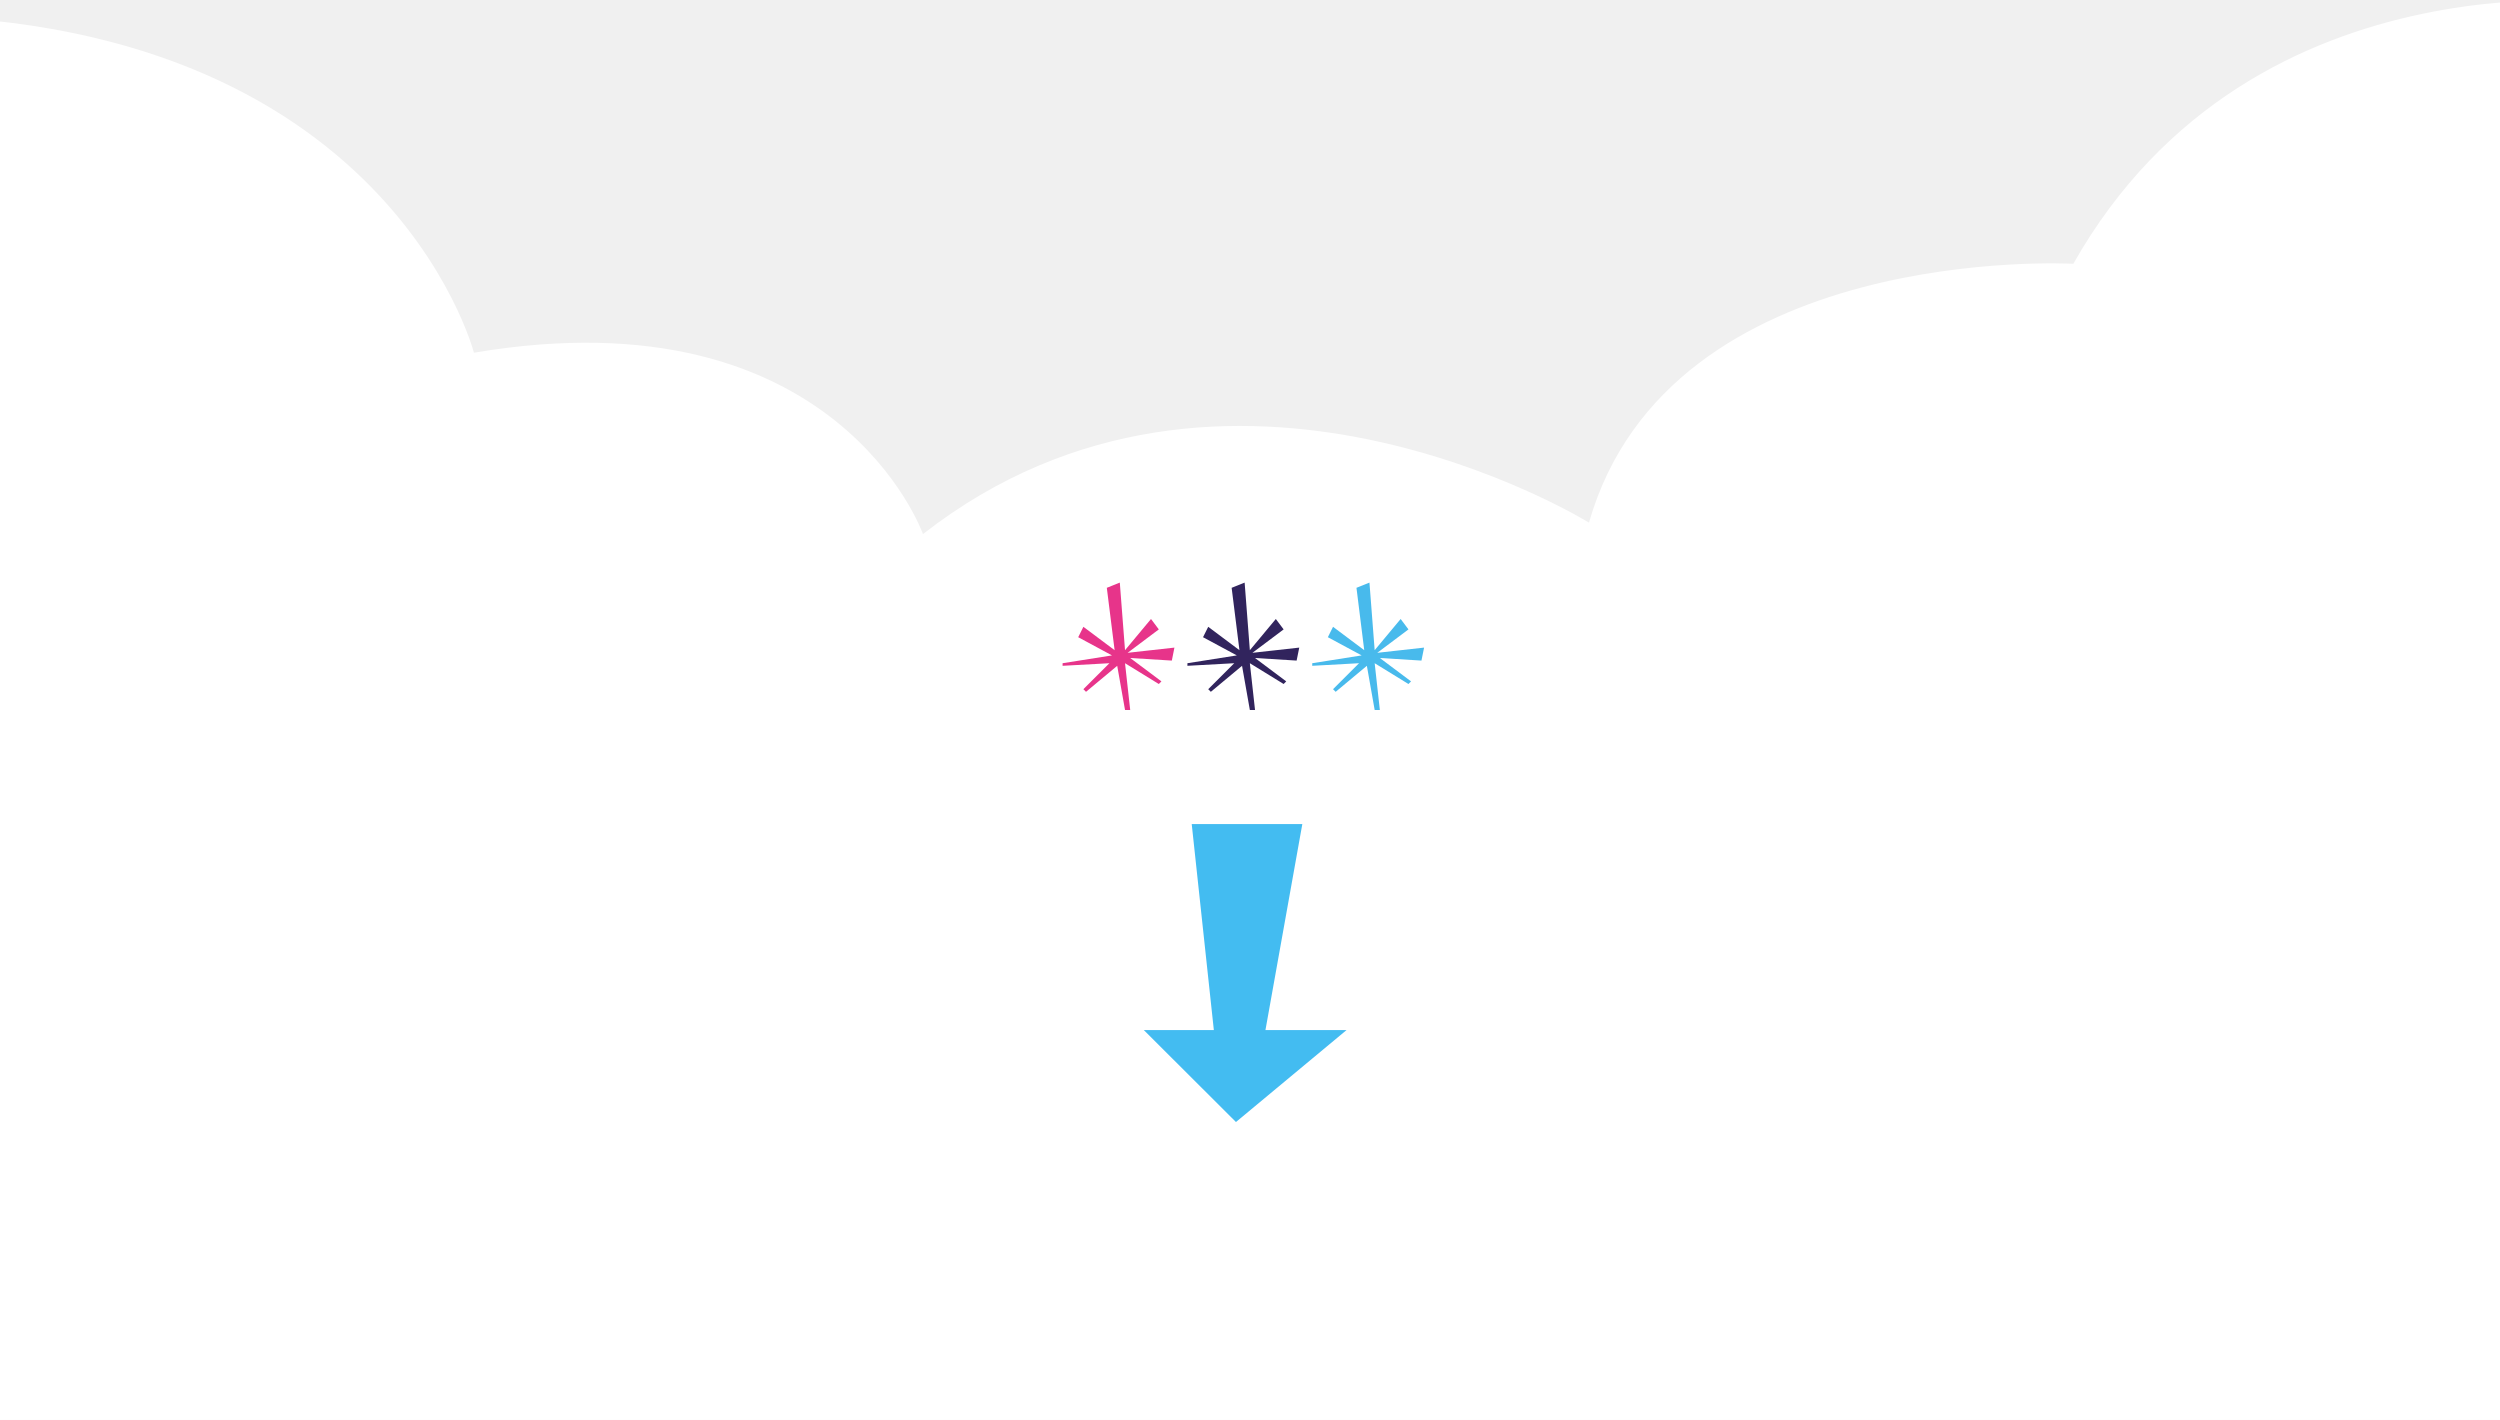
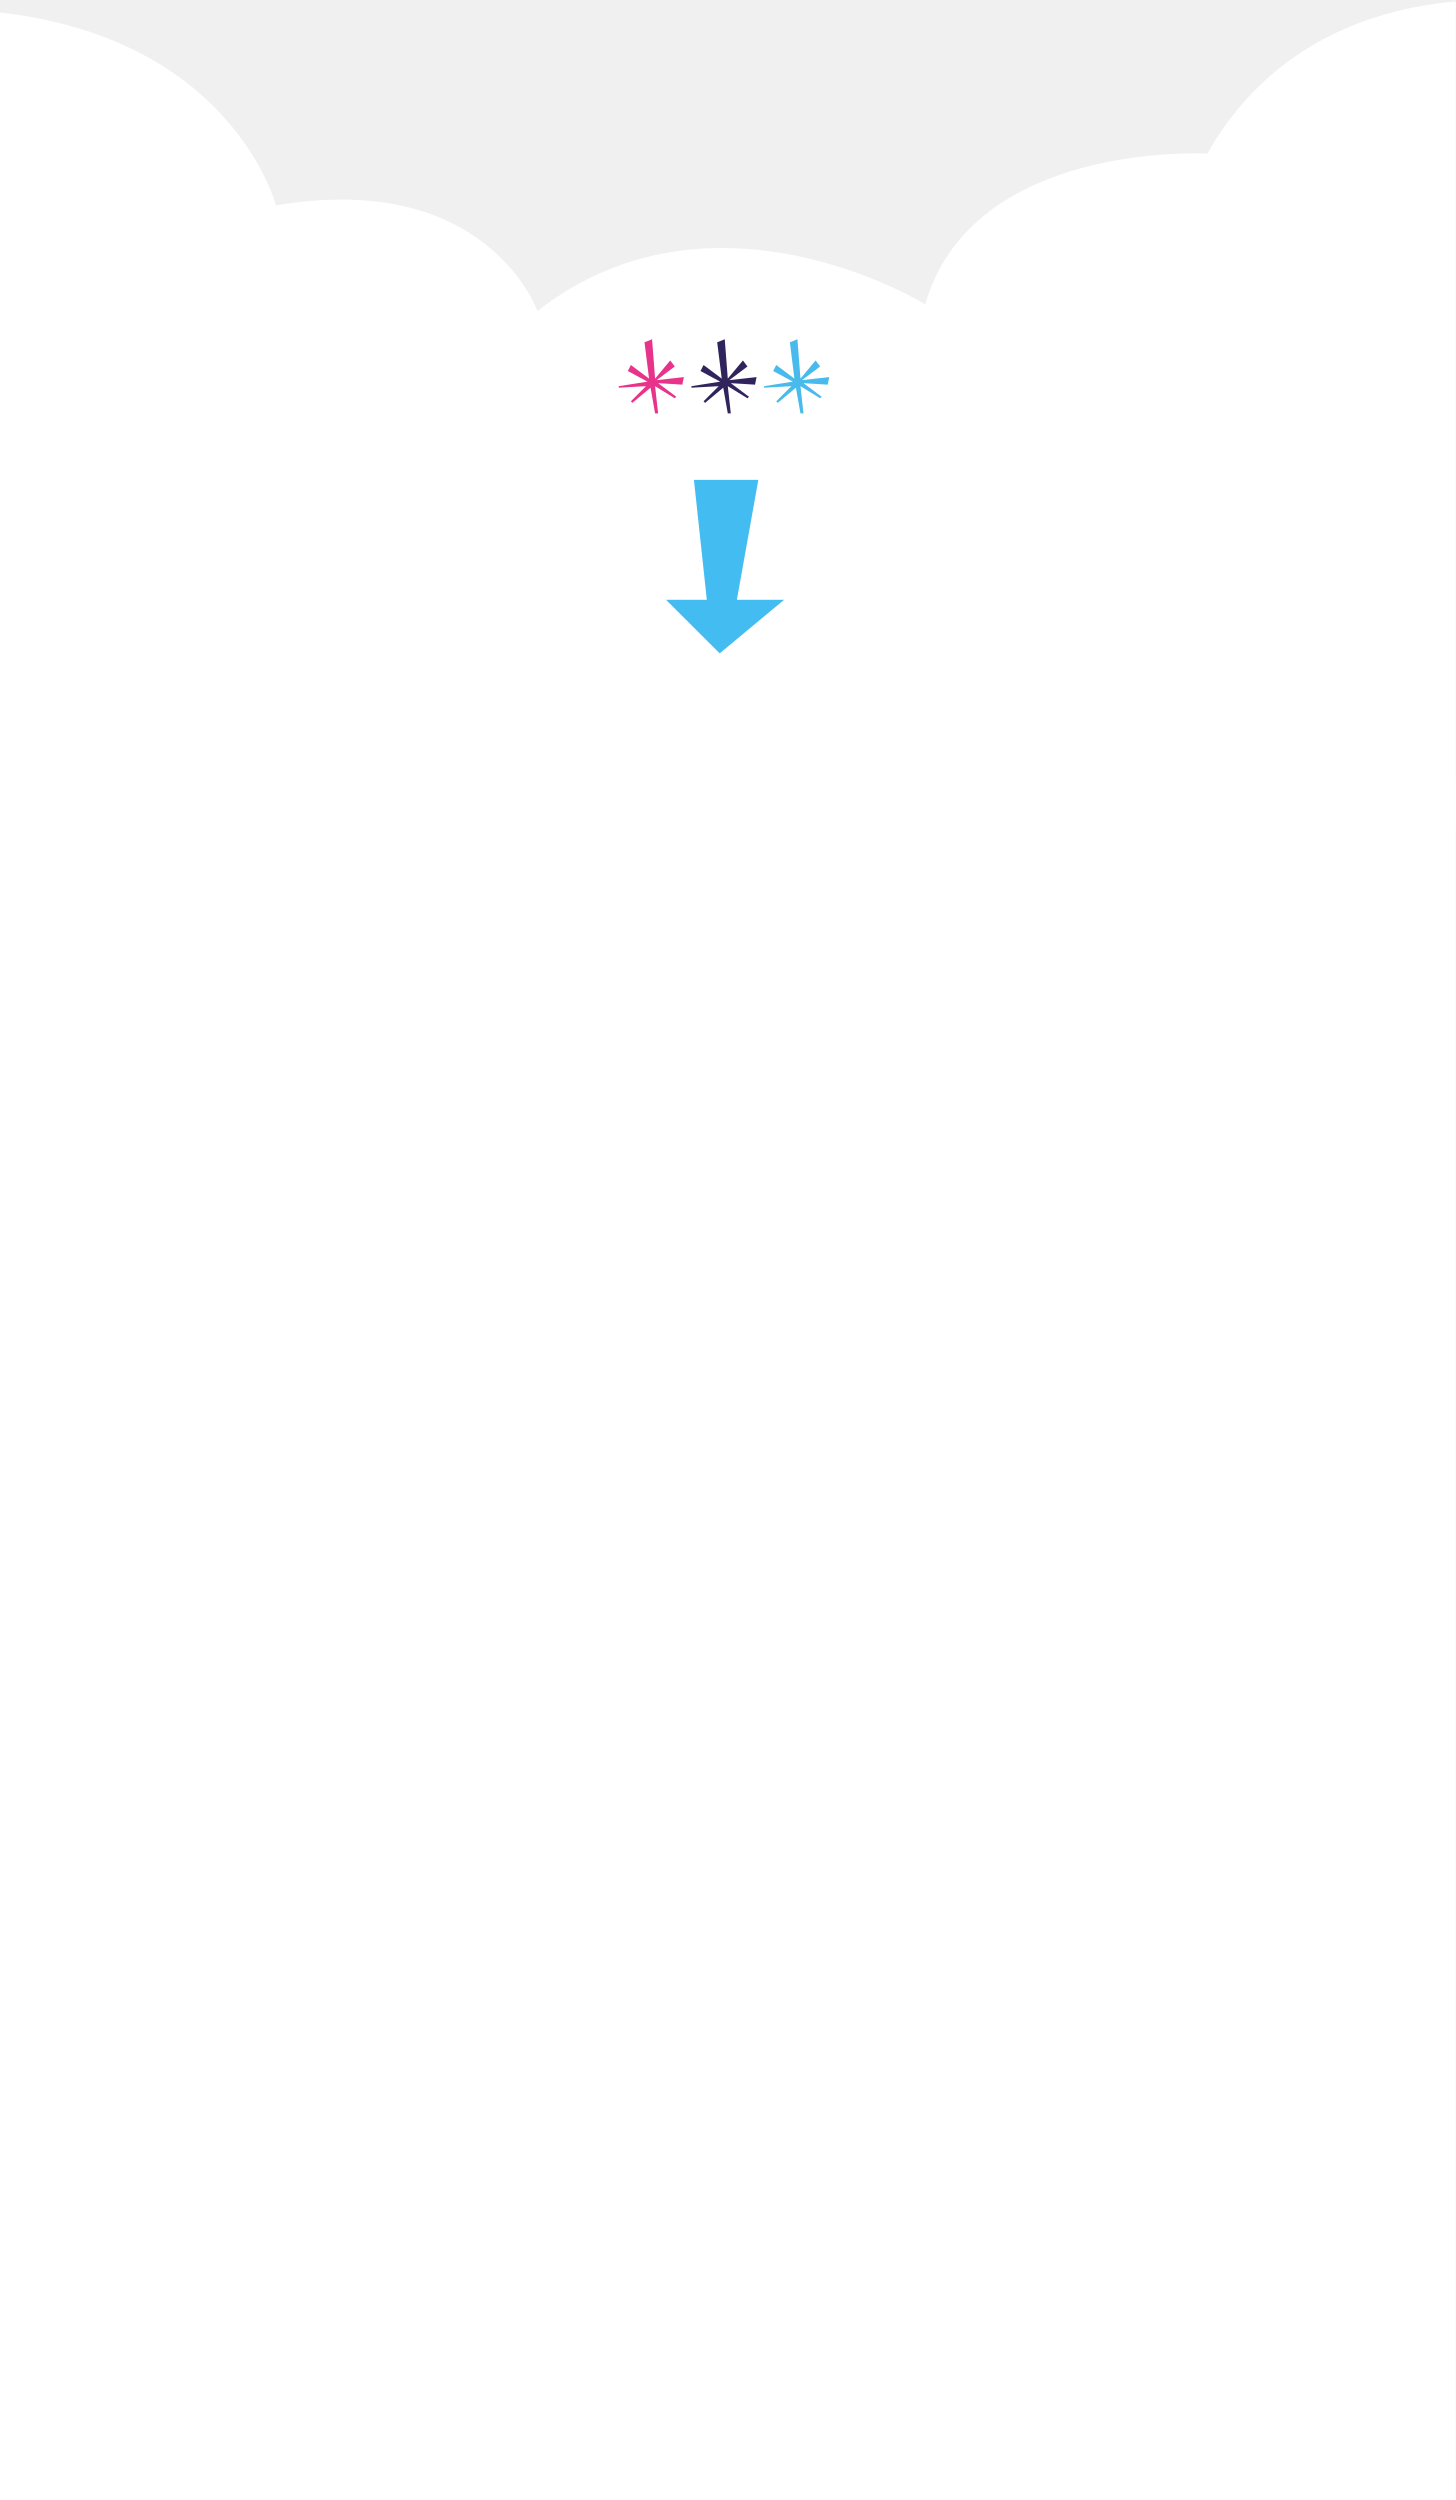
- <svg xmlns="http://www.w3.org/2000/svg" width="375" height="213" viewBox="0 0 375 213" fill="none">
-   <g clip-path="url(#clip0_7_440)">
+ <svg xmlns="http://www.w3.org/2000/svg" width="375" height="644" viewBox="0 0 375 644" fill="none">
+   <g clip-path="url(#clip0_33_519)">
    <path d="M395 0.709C395 0.709 338.24 -8.522 310.997 39.57C310.997 39.57 250.45 36.131 238.344 78.395C238.344 78.395 183.853 44.648 138.448 80.112C138.448 80.112 125.58 43.676 71.089 52.907C71.089 52.907 57.465 -0.042 -22 2.384V212.994H395V0.709Z" fill="white" />
    <path d="M168.753 97.529L167.97 87.39L166.022 88.172L167.193 97.529L162.508 94.021L161.731 95.581L166.799 98.311L159.388 99.482V99.871L166.411 99.482L162.508 103.378L162.902 103.772L167.582 99.871L168.753 106.497H169.53L168.753 99.482L173.821 102.601L174.215 102.207L169.53 98.7L175.775 99.088L176.164 97.14L169.142 97.923L173.821 94.41L172.65 92.85L168.753 97.529Z" fill="#E7348A" />
    <path d="M187.477 97.529L186.695 87.39L184.746 88.172L185.917 97.529L181.232 94.021L180.455 95.581L185.523 98.311L178.113 99.482V99.871L185.135 99.482L181.232 103.378L181.626 103.772L186.306 99.871L187.477 106.497H188.254L187.477 99.482L192.545 102.601L192.934 102.207L188.254 98.7L194.494 99.088L194.888 97.14L187.866 97.923L192.545 94.41L191.374 92.85L187.477 97.529Z" fill="#31245D" />
    <path d="M206.201 97.529L205.418 87.39L203.47 88.172L204.636 97.529L199.956 94.021L199.179 95.581L204.247 98.311L196.836 99.482V99.871L203.858 99.482L199.956 103.378L200.35 103.772L205.03 99.871L206.201 106.497H206.978L206.201 99.482L211.269 102.601L211.658 102.207L206.978 98.7L213.218 99.088L213.612 97.14L206.589 97.923L211.269 94.41L210.098 92.85L206.201 97.529Z" fill="#48BAEC" />
    <path d="M195.349 123.606H178.757L182.076 154.508H171.568L185.394 168.303L201.985 154.508H189.818L195.349 123.606Z" fill="#43BCF1" />
  </g>
+   <rect y="201" width="375" height="443" fill="white" />
  <defs>
-     <clipPath id="clip0_7_440">
-       <rect width="417" height="213" fill="white" transform="translate(-22)" />
+     <clipPath id="clip0_33_519">
+       <rect width="375" height="213" fill="white" />
    </clipPath>
  </defs>
</svg>
